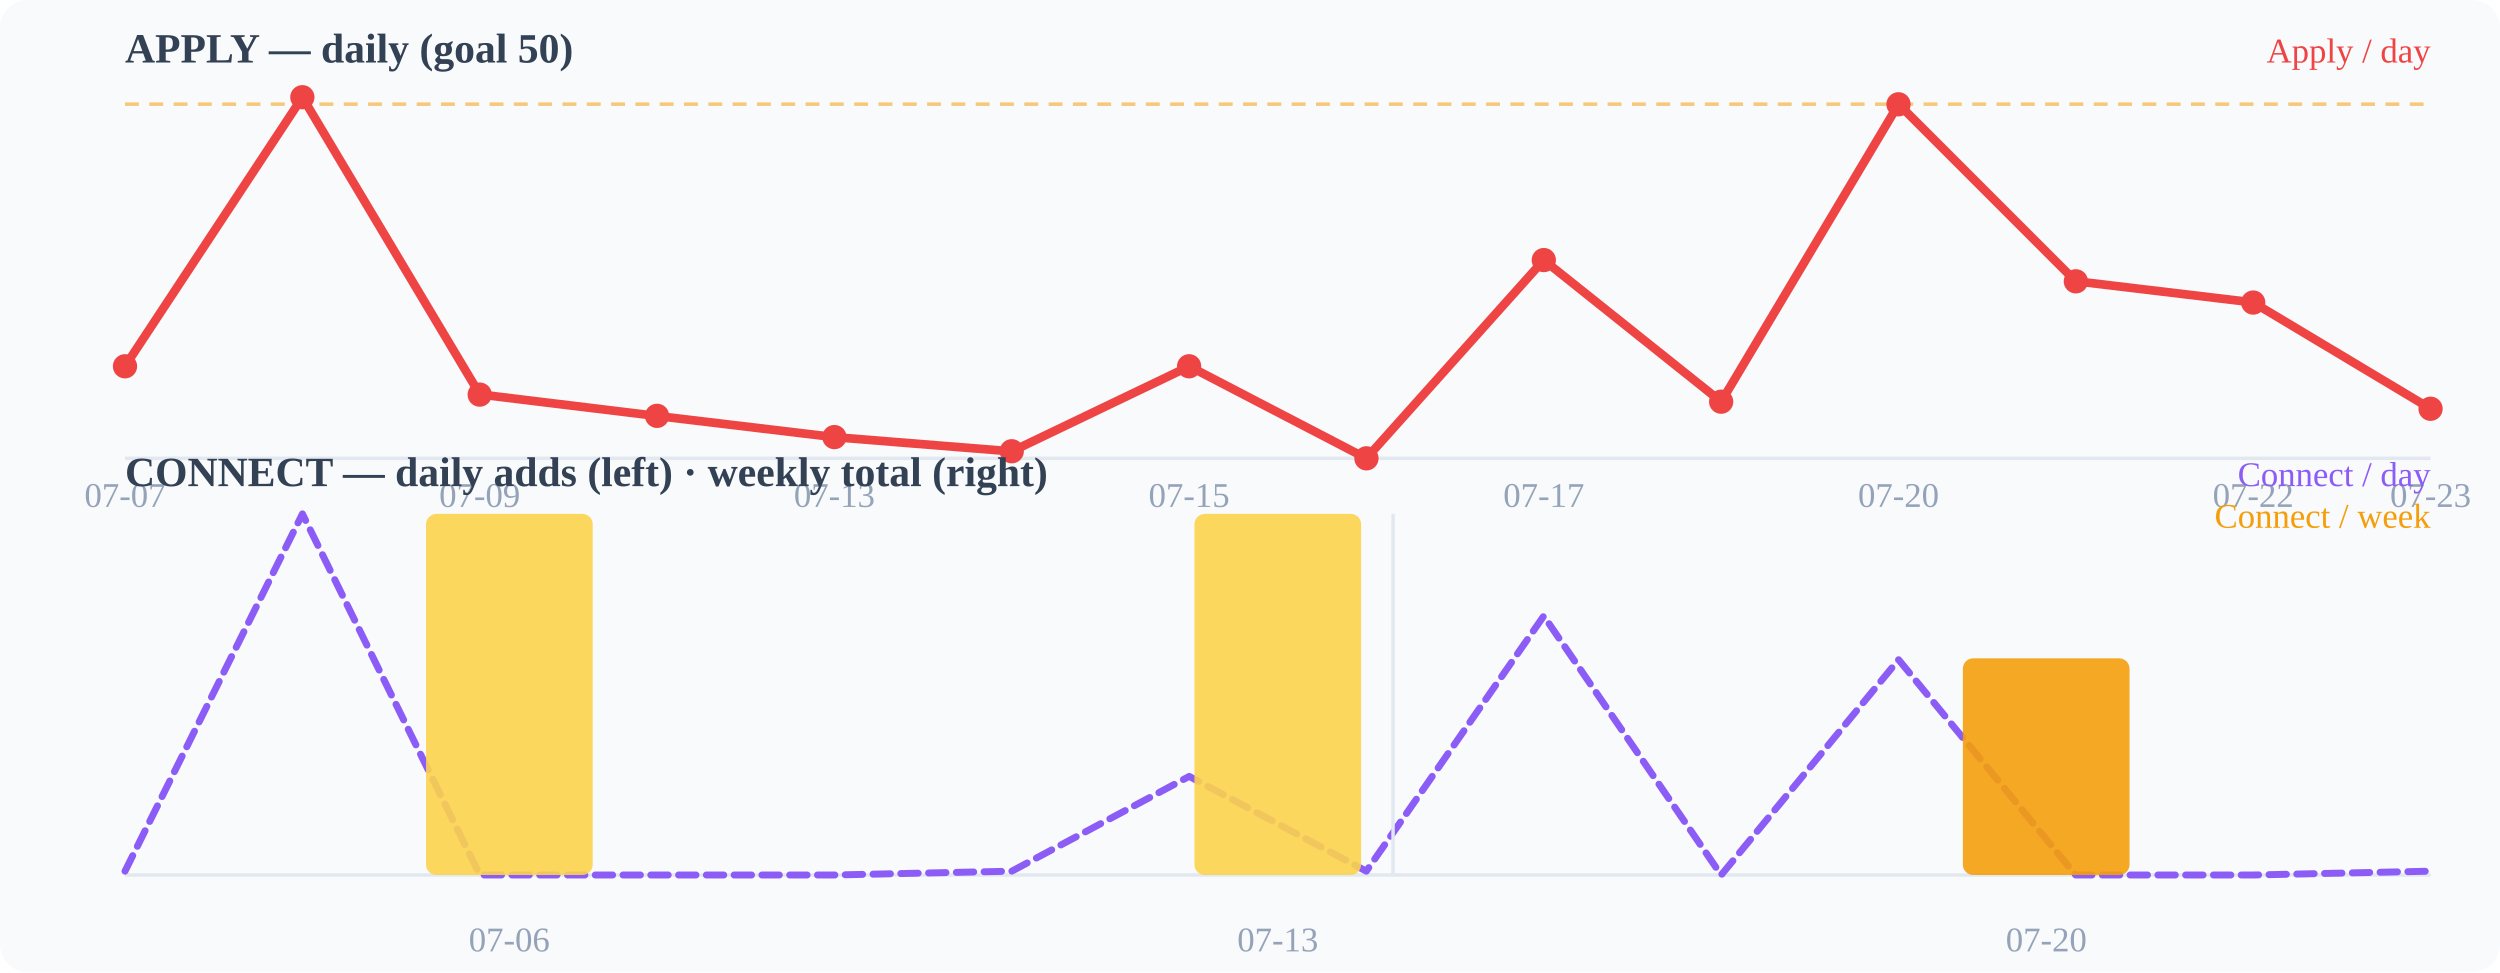
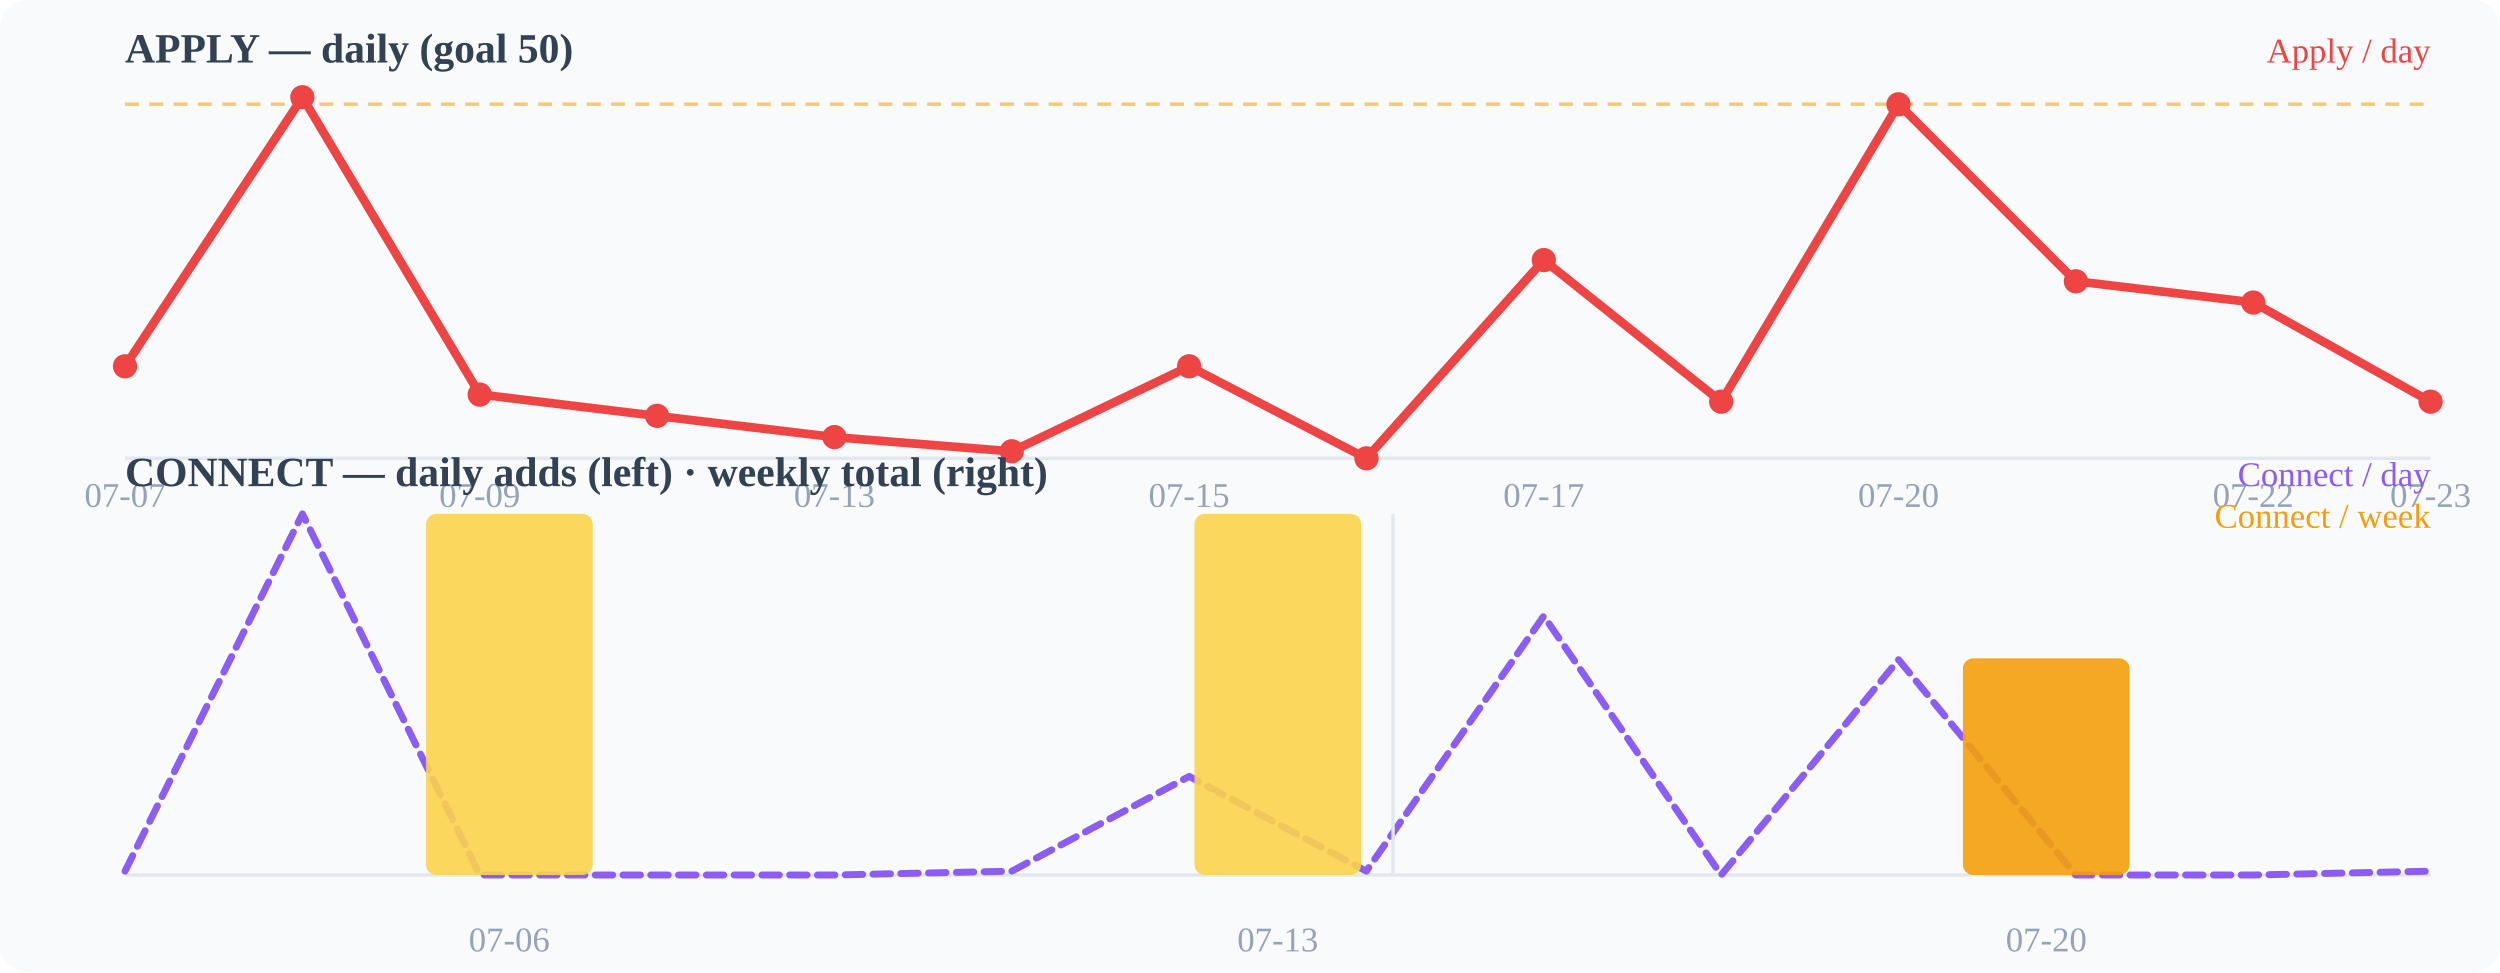
<svg xmlns="http://www.w3.org/2000/svg" width="720" height="280" viewBox="0 0 720 280">
  <rect width="720" height="280" fill="#f8fafc" rx="8" />
  <text x="36" y="18" font-size="12" font-weight="600" fill="#334155">APPLY — daily (goal 50)</text>
  <line x1="36" y1="132" x2="700" y2="132" stroke="#e2e8f0" stroke-width="1" />
  <line x1="36" y1="30.0" x2="700" y2="30.0" stroke="#f59e0b" stroke-width="1" stroke-dasharray="4 3" opacity="0.55" />
-   <polyline points="36.0,105.5 87.1,28.0 138.2,113.6 189.2,119.8 240.3,125.9 291.4,130.0 342.5,105.5 393.5,132.0 444.6,74.9 495.7,115.7 546.8,30.0 597.8,81.0 648.9,87.1 700.0,117.7" fill="none" stroke="#ef4444" stroke-width="2.5" stroke-linecap="round" stroke-linejoin="round" />
+   <polyline points="36.0,105.5 87.1,28.0 138.2,113.6 189.2,119.8 240.3,125.9 291.4,130.0 342.5,105.5 393.5,132.0 444.6,74.9 495.7,115.7 546.8,30.0 597.8,81.0 648.9,87.1 700.0,115.7" fill="none" stroke="#ef4444" stroke-width="2.5" stroke-linecap="round" stroke-linejoin="round" />
  <circle cx="36" cy="105.49" r="3.5" fill="#ef4444" />
  <circle cx="87.077" cy="28" r="3.5" fill="#ef4444" />
  <circle cx="138.154" cy="113.647" r="3.5" fill="#ef4444" />
  <circle cx="189.231" cy="119.765" r="3.5" fill="#ef4444" />
  <circle cx="240.308" cy="125.882" r="3.5" fill="#ef4444" />
  <circle cx="291.385" cy="129.961" r="3.5" fill="#ef4444" />
  <circle cx="342.462" cy="105.49" r="3.5" fill="#ef4444" />
  <circle cx="393.538" cy="132" r="3.5" fill="#ef4444" />
  <circle cx="444.615" cy="74.902" r="3.5" fill="#ef4444" />
  <circle cx="495.692" cy="115.686" r="3.5" fill="#ef4444" />
  <circle cx="546.769" cy="30.039" r="3.5" fill="#ef4444" />
  <circle cx="597.846" cy="81.02" r="3.5" fill="#ef4444" />
  <circle cx="648.923" cy="87.137" r="3.5" fill="#ef4444" />
-   <circle cx="700" cy="117.725" r="3.5" fill="#ef4444" />
+   <circle cx="700" cy="115.686" r="3.5" fill="#ef4444" />
  <text x="36" y="146" font-size="10" fill="#94a3b8" text-anchor="middle">07-07</text>
  <text x="138.154" y="146" font-size="10" fill="#94a3b8" text-anchor="middle">07-09</text>
  <text x="240.308" y="146" font-size="10" fill="#94a3b8" text-anchor="middle">07-13</text>
  <text x="342.462" y="146" font-size="10" fill="#94a3b8" text-anchor="middle">07-15</text>
  <text x="444.615" y="146" font-size="10" fill="#94a3b8" text-anchor="middle">07-17</text>
  <text x="546.769" y="146" font-size="10" fill="#94a3b8" text-anchor="middle">07-20</text>
  <text x="648.923" y="146" font-size="10" fill="#94a3b8" text-anchor="middle">07-22</text>
  <text x="700" y="146" font-size="10" fill="#94a3b8" text-anchor="middle">07-23</text>
  <text x="36" y="140" font-size="12" font-weight="600" fill="#334155">CONNECT — daily adds (left) · weekly total (right)</text>
  <line x1="36" y1="252" x2="700" y2="252" stroke="#e2e8f0" stroke-width="1" />
  <polyline points="36.0,250.9 87.1,148.0 138.2,252.0 189.2,252.0 240.3,252.0 291.4,250.9 342.5,223.6 393.5,250.9 444.6,177.4 495.7,252.0 546.8,190.0 597.8,252.0 648.9,252.0 700.0,250.9" fill="none" stroke="#8b5cf6" stroke-width="2" stroke-linecap="round" stroke-linejoin="round" stroke-dasharray="5 3" />
  <rect x="122.7" y="148.0" width="48" height="104.0" rx="3" fill="#fcd34d" opacity="0.9" />
  <rect x="344.0" y="148.0" width="48" height="104.0" rx="3" fill="#fcd34d" opacity="0.9" />
  <rect x="565.3" y="189.6" width="48" height="62.4" rx="3" fill="#f59e0b" opacity="0.9" />
  <line x1="401.2" y1="148" x2="401.2" y2="252" stroke="#e2e8f0" stroke-width="1" />
  <text x="146.667" y="274" font-size="10" fill="#94a3b8" text-anchor="middle">07-06</text>
  <text x="368" y="274" font-size="10" fill="#94a3b8" text-anchor="middle">07-13</text>
  <text x="589.333" y="274" font-size="10" fill="#94a3b8" text-anchor="middle">07-20</text>
  <text x="700" y="18" font-size="10" fill="#ef4444" text-anchor="end">Apply / day</text>
  <text x="700" y="140" font-size="10" fill="#8b5cf6" text-anchor="end">Connect / day</text>
  <text x="700" y="152" font-size="10" fill="#f59e0b" text-anchor="end">Connect / week</text>
</svg>
